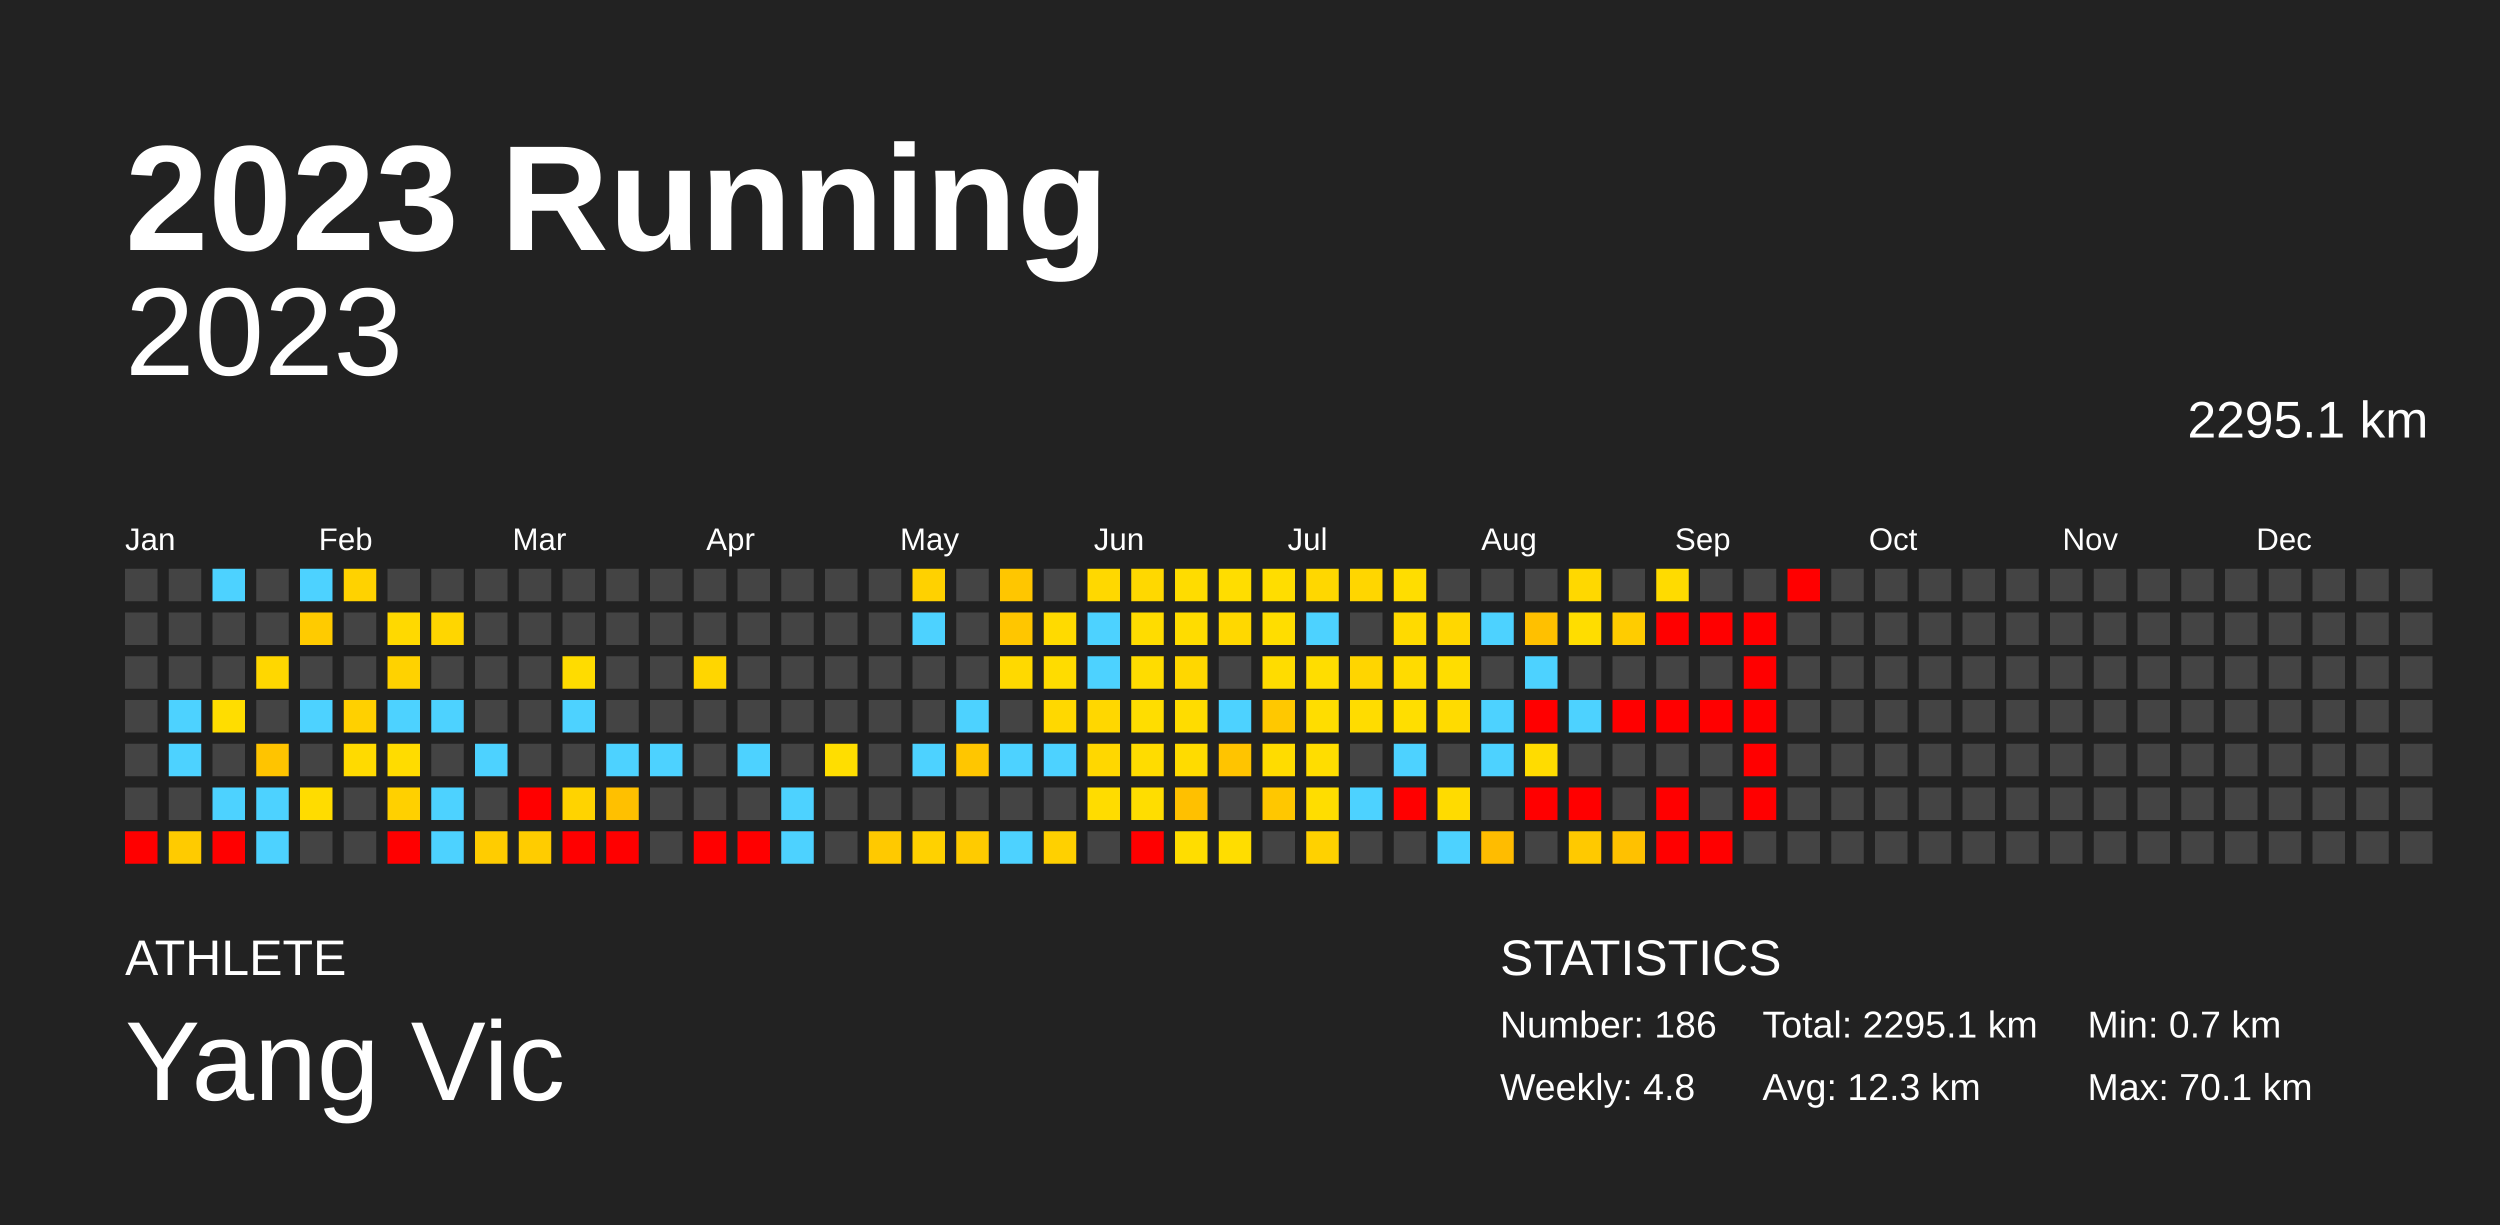
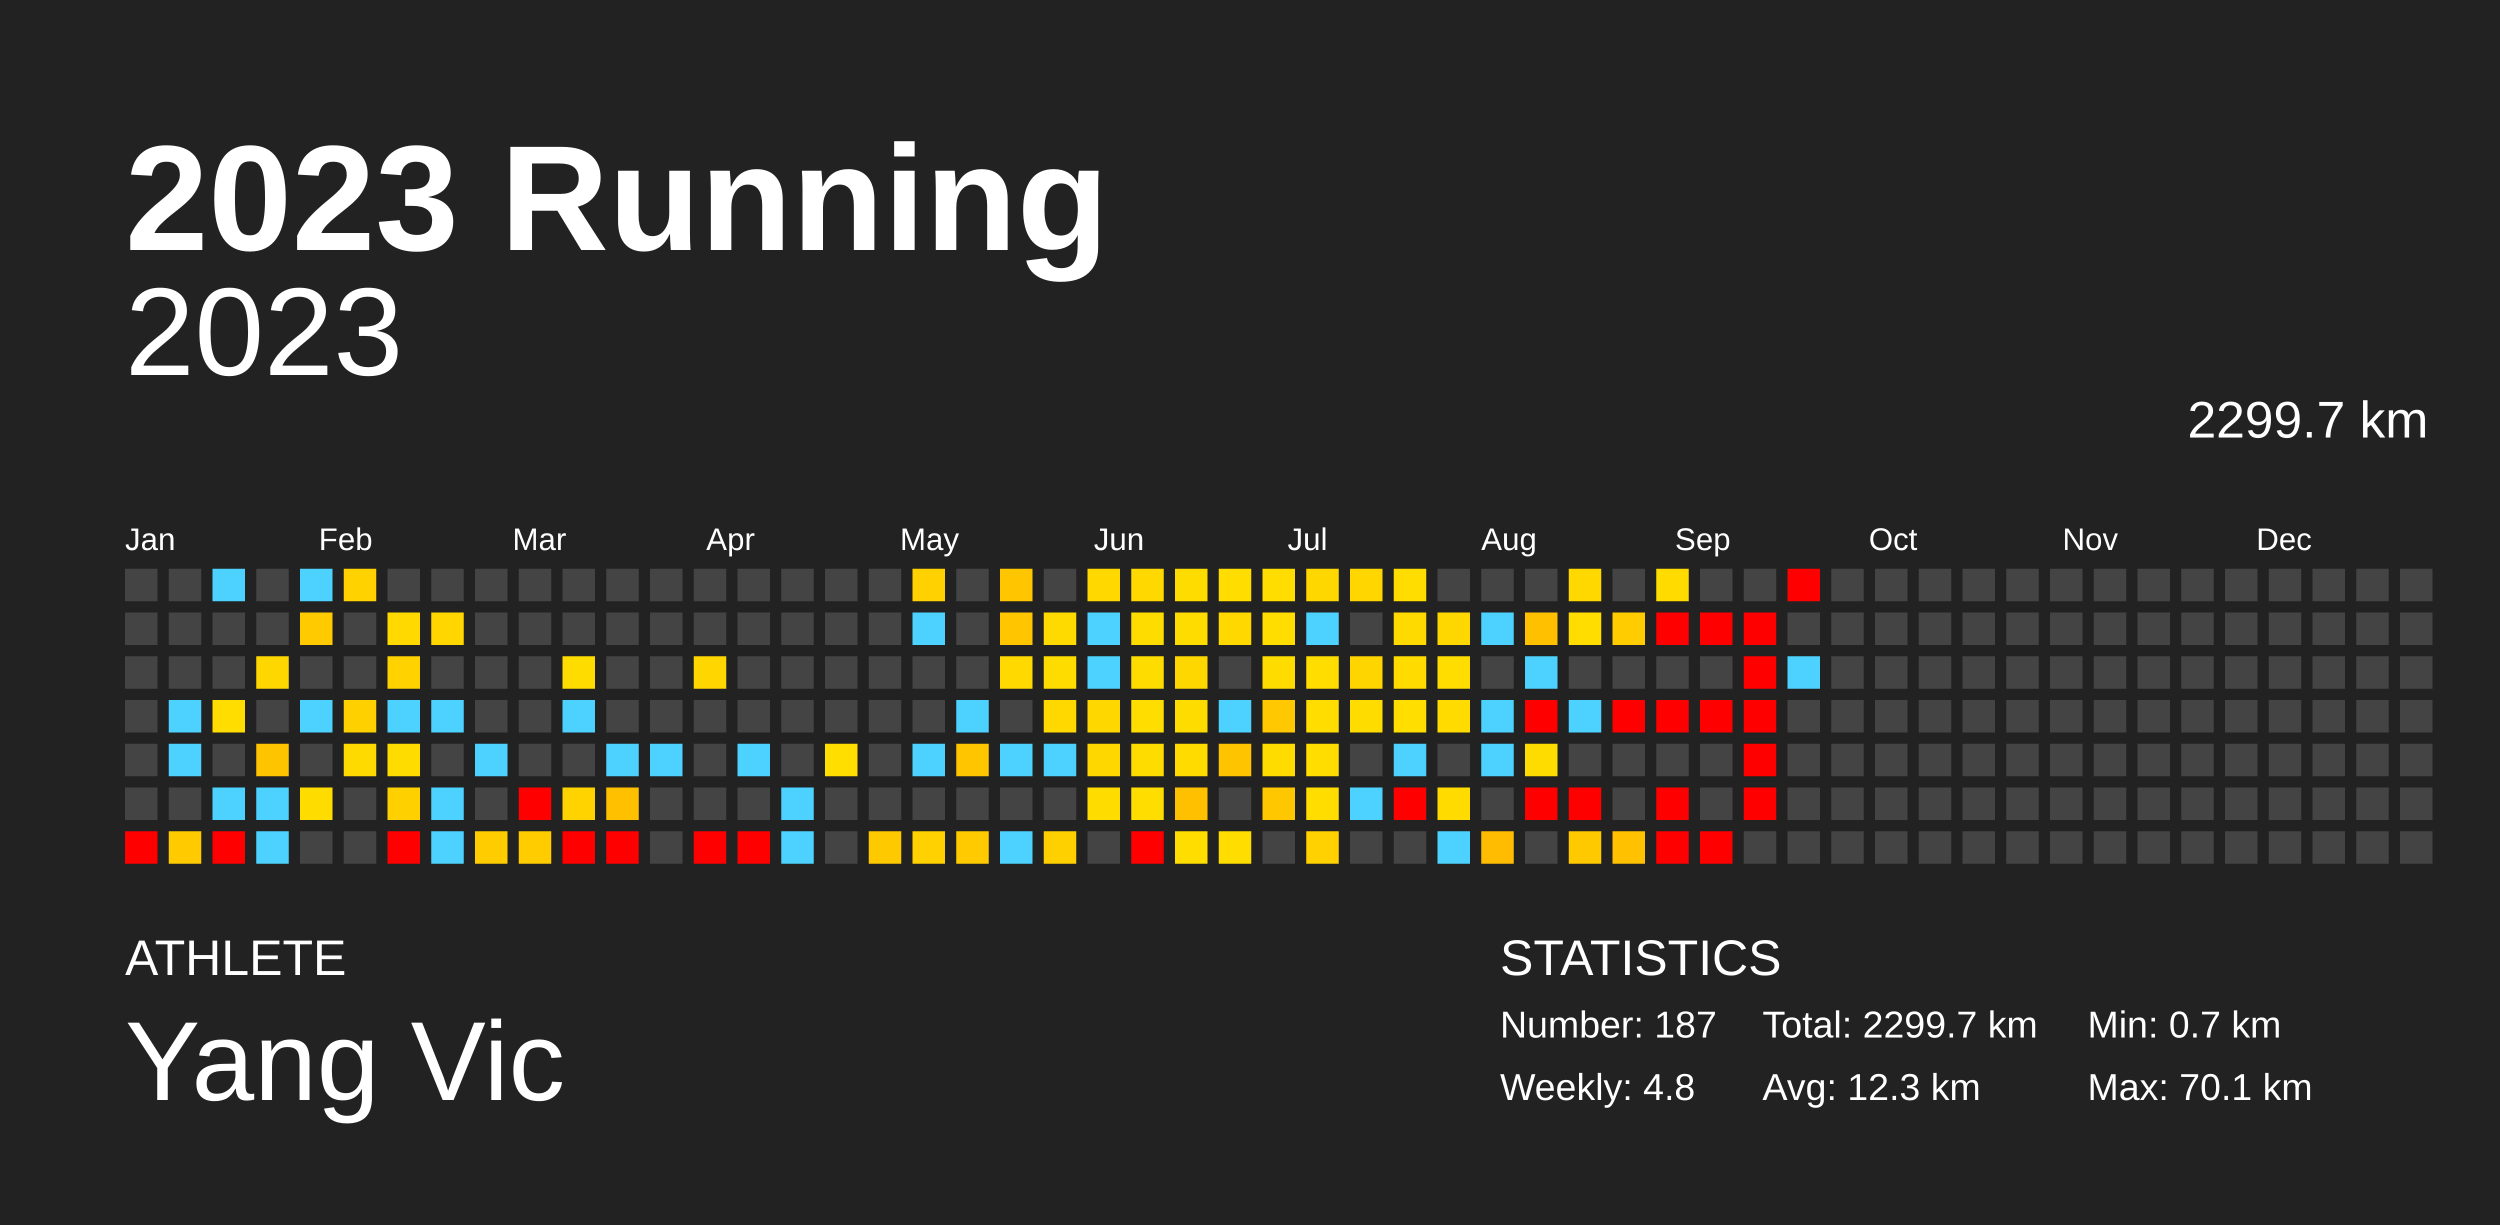
<svg xmlns="http://www.w3.org/2000/svg" baseProfile="full" height="98mm" version="1.1" viewBox="0,0,200,98" width="200mm">
  <defs />
  <rect fill="#222222" height="98" width="200" x="0" y="0" />
  <text fill="#FFFFFF" style="font-size:12px; font-family:Arial; font-weight:bold;" x="10" y="20">2023 Running</text>
  <text fill="#FFFFFF" style="font-size:4px; font-family:Arial" x="10" y="78">ATHLETE</text>
  <text fill="#FFFFFF" style="font-size:9px; font-family:Arial" x="10" y="88">Yang Vic</text>
  <text fill="#FFFFFF" style="font-size:4px; font-family:Arial" x="120" y="78">STATISTICS</text>
-   <text fill="#FFFFFF" style="font-size:3px; font-family:Arial" x="120" y="83">Number: 186</text>
+   <text fill="#FFFFFF" style="font-size:3px; font-family:Arial" x="120" y="83">Number: 187</text>
  <text fill="#FFFFFF" style="font-size:3px; font-family:Arial" x="120" y="88">Weekly: 4.8</text>
-   <text fill="#FFFFFF" style="font-size:3px; font-family:Arial" x="141" y="83">Total: 2295.1 km</text>
+   <text fill="#FFFFFF" style="font-size:3px; font-family:Arial" x="141" y="83">Total: 2299.7 km</text>
  <text fill="#FFFFFF" style="font-size:3px; font-family:Arial" x="141" y="88">Avg: 12.3 km</text>
  <text fill="#FFFFFF" style="font-size:3px; font-family:Arial" x="167" y="83">Min: 0.7 km</text>
  <text fill="#FFFFFF" style="font-size:3px; font-family:Arial" x="167" y="88">Max: 70.1 km</text>
  <text alignment-baseline="hanging" fill="#FFFFFF" style="font-size:10.0px; font-family:Arial;" x="10" y="30">2023</text>
-   <text alignment-baseline="hanging" fill="#FFFFFF" style="font-size:4.125px; font-family:Arial;" x="175" y="35">2295.1 km</text>
+   <text alignment-baseline="hanging" fill="#FFFFFF" style="font-size:4.125px; font-family:Arial;" x="175" y="35">2299.7 km</text>
  <text fill="#FFFFFF" style="font-size:2.5px; font-family:Arial" x="10.0" y="44">Jan</text>
  <text fill="#FFFFFF" style="font-size:2.5px; font-family:Arial" x="25.5" y="44">Feb</text>
  <text fill="#FFFFFF" style="font-size:2.5px; font-family:Arial" x="41.0" y="44">Mar</text>
  <text fill="#FFFFFF" style="font-size:2.5px; font-family:Arial" x="56.5" y="44">Apr</text>
  <text fill="#FFFFFF" style="font-size:2.5px; font-family:Arial" x="72.0" y="44">May</text>
  <text fill="#FFFFFF" style="font-size:2.5px; font-family:Arial" x="87.5" y="44">Jun</text>
  <text fill="#FFFFFF" style="font-size:2.5px; font-family:Arial" x="103.0" y="44">Jul</text>
  <text fill="#FFFFFF" style="font-size:2.5px; font-family:Arial" x="118.5" y="44">Aug</text>
  <text fill="#FFFFFF" style="font-size:2.5px; font-family:Arial" x="134.0" y="44">Sep</text>
  <text fill="#FFFFFF" style="font-size:2.5px; font-family:Arial" x="149.5" y="44">Oct</text>
  <text fill="#FFFFFF" style="font-size:2.5px; font-family:Arial" x="165.0" y="44">Nov</text>
  <text fill="#FFFFFF" style="font-size:2.5px; font-family:Arial" x="180.5" y="44">Dec</text>
  <rect fill="#444444" height="2.6" width="2.6" x="10.0" y="45.5" />
  <rect fill="#444444" height="2.6" width="2.6" x="10.0" y="49.0" />
  <rect fill="#444444" height="2.6" width="2.6" x="10.0" y="52.5" />
  <rect fill="#444444" height="2.6" width="2.6" x="10.0" y="56.0" />
  <rect fill="#444444" height="2.6" width="2.6" x="10.0" y="59.5" />
  <rect fill="#444444" height="2.6" width="2.6" x="10.0" y="63.0" />
  <rect fill="red" height="2.6" width="2.6" x="10.0" y="66.5" />
  <rect fill="#444444" height="2.6" width="2.6" x="13.5" y="45.5" />
  <rect fill="#444444" height="2.6" width="2.6" x="13.5" y="49.0" />
  <rect fill="#444444" height="2.6" width="2.6" x="13.5" y="52.5" />
  <rect fill="#4dd2ff" height="2.6" width="2.6" x="13.5" y="56.0" />
  <rect fill="#4dd2ff" height="2.6" width="2.6" x="13.5" y="59.5" />
  <rect fill="#444444" height="2.6" width="2.6" x="13.5" y="63.0" />
  <rect fill="#ffcb00" height="2.6" width="2.6" x="13.5" y="66.5" />
  <rect fill="#4dd2ff" height="2.6" width="2.6" x="17.0" y="45.5" />
  <rect fill="#444444" height="2.6" width="2.6" x="17.0" y="49.0" />
  <rect fill="#444444" height="2.6" width="2.6" x="17.0" y="52.5" />
  <rect fill="#ffdd00" height="2.6" width="2.6" x="17.0" y="56.0" />
  <rect fill="#444444" height="2.6" width="2.6" x="17.0" y="59.5" />
  <rect fill="#4dd2ff" height="2.6" width="2.6" x="17.0" y="63.0" />
  <rect fill="red" height="2.6" width="2.6" x="17.0" y="66.5" />
  <rect fill="#444444" height="2.6" width="2.6" x="20.5" y="45.5" />
  <rect fill="#444444" height="2.6" width="2.6" x="20.5" y="49.0" />
  <rect fill="#ffd700" height="2.6" width="2.6" x="20.5" y="52.5" />
  <rect fill="#444444" height="2.6" width="2.6" x="20.5" y="56.0" />
  <rect fill="#ffc400" height="2.6" width="2.6" x="20.5" y="59.5" />
  <rect fill="#4dd2ff" height="2.6" width="2.6" x="20.5" y="63.0" />
  <rect fill="#4dd2ff" height="2.6" width="2.6" x="20.5" y="66.5" />
  <rect fill="#4dd2ff" height="2.6" width="2.6" x="24.0" y="45.5" />
  <rect fill="#ffcb00" height="2.6" width="2.6" x="24.0" y="49.0" />
  <rect fill="#444444" height="2.6" width="2.6" x="24.0" y="52.5" />
  <rect fill="#4dd2ff" height="2.6" width="2.6" x="24.0" y="56.0" />
  <rect fill="#444444" height="2.6" width="2.6" x="24.0" y="59.5" />
  <rect fill="#ffdc00" height="2.6" width="2.6" x="24.0" y="63.0" />
  <rect fill="#444444" height="2.6" width="2.6" x="24.0" y="66.5" />
  <rect fill="#ffd200" height="2.6" width="2.6" x="27.5" y="45.5" />
  <rect fill="#444444" height="2.6" width="2.6" x="27.5" y="49.0" />
  <rect fill="#444444" height="2.6" width="2.6" x="27.5" y="52.5" />
  <rect fill="#ffd000" height="2.6" width="2.6" x="27.5" y="56.0" />
  <rect fill="#ffda00" height="2.6" width="2.6" x="27.5" y="59.5" />
  <rect fill="#444444" height="2.6" width="2.6" x="27.5" y="63.0" />
  <rect fill="#444444" height="2.6" width="2.6" x="27.5" y="66.5" />
  <rect fill="#444444" height="2.6" width="2.6" x="31.0" y="45.5" />
  <rect fill="#ffd900" height="2.6" width="2.6" x="31.0" y="49.0" />
  <rect fill="#ffd200" height="2.6" width="2.6" x="31.0" y="52.5" />
  <rect fill="#4dd2ff" height="2.6" width="2.6" x="31.0" y="56.0" />
  <rect fill="#ffdc00" height="2.6" width="2.6" x="31.0" y="59.5" />
  <rect fill="#ffd000" height="2.6" width="2.6" x="31.0" y="63.0" />
  <rect fill="red" height="2.6" width="2.6" x="31.0" y="66.5" />
  <rect fill="#444444" height="2.6" width="2.6" x="34.5" y="45.5" />
  <rect fill="#ffd600" height="2.6" width="2.6" x="34.5" y="49.0" />
  <rect fill="#444444" height="2.6" width="2.6" x="34.5" y="52.5" />
  <rect fill="#4dd2ff" height="2.6" width="2.6" x="34.5" y="56.0" />
  <rect fill="#444444" height="2.6" width="2.6" x="34.5" y="59.5" />
  <rect fill="#4dd2ff" height="2.6" width="2.6" x="34.5" y="63.0" />
  <rect fill="#4dd2ff" height="2.6" width="2.6" x="34.5" y="66.5" />
  <rect fill="#444444" height="2.6" width="2.6" x="38.0" y="45.5" />
  <rect fill="#444444" height="2.6" width="2.6" x="38.0" y="49.0" />
  <rect fill="#444444" height="2.6" width="2.6" x="38.0" y="52.5" />
  <rect fill="#444444" height="2.6" width="2.6" x="38.0" y="56.0" />
  <rect fill="#4dd2ff" height="2.6" width="2.6" x="38.0" y="59.5" />
  <rect fill="#444444" height="2.6" width="2.6" x="38.0" y="63.0" />
  <rect fill="#ffcc00" height="2.6" width="2.6" x="38.0" y="66.5" />
  <rect fill="#444444" height="2.6" width="2.6" x="41.5" y="45.5" />
  <rect fill="#444444" height="2.6" width="2.6" x="41.5" y="49.0" />
  <rect fill="#444444" height="2.6" width="2.6" x="41.5" y="52.5" />
  <rect fill="#444444" height="2.6" width="2.6" x="41.5" y="56.0" />
  <rect fill="#444444" height="2.6" width="2.6" x="41.5" y="59.5" />
  <rect fill="red" height="2.6" width="2.6" x="41.5" y="63.0" />
  <rect fill="#ffcc00" height="2.6" width="2.6" x="41.5" y="66.5" />
  <rect fill="#444444" height="2.6" width="2.6" x="45.0" y="45.5" />
  <rect fill="#444444" height="2.6" width="2.6" x="45.0" y="49.0" />
  <rect fill="#ffdc00" height="2.6" width="2.6" x="45.0" y="52.5" />
  <rect fill="#4dd2ff" height="2.6" width="2.6" x="45.0" y="56.0" />
  <rect fill="#444444" height="2.6" width="2.6" x="45.0" y="59.5" />
  <rect fill="#ffd300" height="2.6" width="2.6" x="45.0" y="63.0" />
  <rect fill="red" height="2.6" width="2.6" x="45.0" y="66.5" />
  <rect fill="#444444" height="2.6" width="2.6" x="48.5" y="45.5" />
  <rect fill="#444444" height="2.6" width="2.6" x="48.5" y="49.0" />
  <rect fill="#444444" height="2.6" width="2.6" x="48.5" y="52.5" />
  <rect fill="#444444" height="2.6" width="2.6" x="48.5" y="56.0" />
  <rect fill="#4dd2ff" height="2.6" width="2.6" x="48.5" y="59.5" />
  <rect fill="#ffc000" height="2.6" width="2.6" x="48.5" y="63.0" />
  <rect fill="red" height="2.6" width="2.6" x="48.5" y="66.5" />
  <rect fill="#444444" height="2.6" width="2.6" x="52.0" y="45.5" />
  <rect fill="#444444" height="2.6" width="2.6" x="52.0" y="49.0" />
  <rect fill="#444444" height="2.6" width="2.6" x="52.0" y="52.5" />
  <rect fill="#444444" height="2.6" width="2.6" x="52.0" y="56.0" />
  <rect fill="#4dd2ff" height="2.6" width="2.6" x="52.0" y="59.5" />
  <rect fill="#444444" height="2.6" width="2.6" x="52.0" y="63.0" />
  <rect fill="#444444" height="2.6" width="2.6" x="52.0" y="66.5" />
  <rect fill="#444444" height="2.6" width="2.6" x="55.5" y="45.5" />
  <rect fill="#444444" height="2.6" width="2.6" x="55.5" y="49.0" />
  <rect fill="#ffd600" height="2.6" width="2.6" x="55.5" y="52.5" />
  <rect fill="#444444" height="2.6" width="2.6" x="55.5" y="56.0" />
  <rect fill="#444444" height="2.6" width="2.6" x="55.5" y="59.5" />
  <rect fill="#444444" height="2.6" width="2.6" x="55.5" y="63.0" />
  <rect fill="red" height="2.6" width="2.6" x="55.5" y="66.5" />
  <rect fill="#444444" height="2.6" width="2.6" x="59.0" y="45.5" />
  <rect fill="#444444" height="2.6" width="2.6" x="59.0" y="49.0" />
  <rect fill="#444444" height="2.6" width="2.6" x="59.0" y="52.5" />
  <rect fill="#444444" height="2.6" width="2.6" x="59.0" y="56.0" />
  <rect fill="#4dd2ff" height="2.6" width="2.6" x="59.0" y="59.5" />
  <rect fill="#444444" height="2.6" width="2.6" x="59.0" y="63.0" />
  <rect fill="red" height="2.6" width="2.6" x="59.0" y="66.5" />
  <rect fill="#444444" height="2.6" width="2.6" x="62.5" y="45.5" />
  <rect fill="#444444" height="2.6" width="2.6" x="62.5" y="49.0" />
  <rect fill="#444444" height="2.6" width="2.6" x="62.5" y="52.5" />
  <rect fill="#444444" height="2.6" width="2.6" x="62.5" y="56.0" />
  <rect fill="#444444" height="2.6" width="2.6" x="62.5" y="59.5" />
  <rect fill="#4dd2ff" height="2.6" width="2.6" x="62.5" y="63.0" />
  <rect fill="#4dd2ff" height="2.6" width="2.6" x="62.5" y="66.5" />
  <rect fill="#444444" height="2.6" width="2.6" x="66.0" y="45.5" />
  <rect fill="#444444" height="2.6" width="2.6" x="66.0" y="49.0" />
  <rect fill="#444444" height="2.6" width="2.6" x="66.0" y="52.5" />
  <rect fill="#444444" height="2.6" width="2.6" x="66.0" y="56.0" />
  <rect fill="#ffde00" height="2.6" width="2.6" x="66.0" y="59.5" />
  <rect fill="#444444" height="2.6" width="2.6" x="66.0" y="63.0" />
  <rect fill="#444444" height="2.6" width="2.6" x="66.0" y="66.5" />
  <rect fill="#444444" height="2.6" width="2.6" x="69.5" y="45.5" />
  <rect fill="#444444" height="2.6" width="2.6" x="69.5" y="49.0" />
  <rect fill="#444444" height="2.6" width="2.6" x="69.5" y="52.5" />
  <rect fill="#444444" height="2.6" width="2.6" x="69.5" y="56.0" />
  <rect fill="#444444" height="2.6" width="2.6" x="69.5" y="59.5" />
  <rect fill="#444444" height="2.6" width="2.6" x="69.5" y="63.0" />
  <rect fill="#ffc900" height="2.6" width="2.6" x="69.5" y="66.5" />
  <rect fill="#ffd100" height="2.6" width="2.6" x="73.0" y="45.5" />
  <rect fill="#4dd2ff" height="2.6" width="2.6" x="73.0" y="49.0" />
  <rect fill="#444444" height="2.6" width="2.6" x="73.0" y="52.5" />
  <rect fill="#444444" height="2.6" width="2.6" x="73.0" y="56.0" />
  <rect fill="#4dd2ff" height="2.6" width="2.6" x="73.0" y="59.5" />
  <rect fill="#444444" height="2.6" width="2.6" x="73.0" y="63.0" />
  <rect fill="#ffd100" height="2.6" width="2.6" x="73.0" y="66.5" />
  <rect fill="#444444" height="2.6" width="2.6" x="76.5" y="45.5" />
  <rect fill="#444444" height="2.6" width="2.6" x="76.5" y="49.0" />
  <rect fill="#444444" height="2.6" width="2.6" x="76.5" y="52.5" />
  <rect fill="#4dd2ff" height="2.6" width="2.6" x="76.5" y="56.0" />
  <rect fill="#ffc600" height="2.6" width="2.6" x="76.5" y="59.5" />
  <rect fill="#444444" height="2.6" width="2.6" x="76.5" y="63.0" />
  <rect fill="#ffcb00" height="2.6" width="2.6" x="76.5" y="66.5" />
  <rect fill="#ffc600" height="2.6" width="2.6" x="80.0" y="45.5" />
  <rect fill="#ffc600" height="2.6" width="2.6" x="80.0" y="49.0" />
  <rect fill="#ffd900" height="2.6" width="2.6" x="80.0" y="52.5" />
  <rect fill="#444444" height="2.6" width="2.6" x="80.0" y="56.0" />
  <rect fill="#4dd2ff" height="2.6" width="2.6" x="80.0" y="59.5" />
  <rect fill="#444444" height="2.6" width="2.6" x="80.0" y="63.0" />
  <rect fill="#4dd2ff" height="2.6" width="2.6" x="80.0" y="66.5" />
  <rect fill="#444444" height="2.6" width="2.6" x="83.5" y="45.5" />
  <rect fill="#ffda00" height="2.6" width="2.6" x="83.5" y="49.0" />
  <rect fill="#ffdc00" height="2.6" width="2.6" x="83.5" y="52.5" />
  <rect fill="#ffd800" height="2.6" width="2.6" x="83.5" y="56.0" />
  <rect fill="#4dd2ff" height="2.6" width="2.6" x="83.5" y="59.5" />
  <rect fill="#444444" height="2.6" width="2.6" x="83.5" y="63.0" />
  <rect fill="#ffd000" height="2.6" width="2.6" x="83.5" y="66.5" />
  <rect fill="#ffd800" height="2.6" width="2.6" x="87.0" y="45.5" />
  <rect fill="#4dd2ff" height="2.6" width="2.6" x="87.0" y="49.0" />
  <rect fill="#4dd2ff" height="2.6" width="2.6" x="87.0" y="52.5" />
  <rect fill="#ffd700" height="2.6" width="2.6" x="87.0" y="56.0" />
  <rect fill="#ffd700" height="2.6" width="2.6" x="87.0" y="59.5" />
  <rect fill="#ffdc00" height="2.6" width="2.6" x="87.0" y="63.0" />
  <rect fill="#444444" height="2.6" width="2.6" x="87.0" y="66.5" />
  <rect fill="#ffd800" height="2.6" width="2.6" x="90.5" y="45.5" />
  <rect fill="#ffdc00" height="2.6" width="2.6" x="90.5" y="49.0" />
  <rect fill="#ffdc00" height="2.6" width="2.6" x="90.5" y="52.5" />
  <rect fill="#ffdd00" height="2.6" width="2.6" x="90.5" y="56.0" />
  <rect fill="#ffdc00" height="2.6" width="2.6" x="90.5" y="59.5" />
  <rect fill="#ffdd00" height="2.6" width="2.6" x="90.5" y="63.0" />
  <rect fill="red" height="2.6" width="2.6" x="90.5" y="66.5" />
  <rect fill="#ffdc00" height="2.6" width="2.6" x="94.0" y="45.5" />
  <rect fill="#ffdc00" height="2.6" width="2.6" x="94.0" y="49.0" />
  <rect fill="#ffd700" height="2.6" width="2.6" x="94.0" y="52.5" />
  <rect fill="#ffdc00" height="2.6" width="2.6" x="94.0" y="56.0" />
  <rect fill="#ffdb00" height="2.6" width="2.6" x="94.0" y="59.5" />
  <rect fill="#ffc000" height="2.6" width="2.6" x="94.0" y="63.0" />
  <rect fill="#ffdd00" height="2.6" width="2.6" x="94.0" y="66.5" />
  <rect fill="#ffdd00" height="2.6" width="2.6" x="97.5" y="45.5" />
  <rect fill="#ffd800" height="2.6" width="2.6" x="97.5" y="49.0" />
  <rect fill="#444444" height="2.6" width="2.6" x="97.5" y="52.5" />
  <rect fill="#4dd2ff" height="2.6" width="2.6" x="97.5" y="56.0" />
  <rect fill="#ffc400" height="2.6" width="2.6" x="97.5" y="59.5" />
  <rect fill="#444444" height="2.6" width="2.6" x="97.5" y="63.0" />
  <rect fill="#ffdd00" height="2.6" width="2.6" x="97.5" y="66.5" />
  <rect fill="#ffdd00" height="2.6" width="2.6" x="101.0" y="45.5" />
  <rect fill="#ffdd00" height="2.6" width="2.6" x="101.0" y="49.0" />
  <rect fill="#ffdc00" height="2.6" width="2.6" x="101.0" y="52.5" />
  <rect fill="#ffc800" height="2.6" width="2.6" x="101.0" y="56.0" />
  <rect fill="#ffdc00" height="2.6" width="2.6" x="101.0" y="59.5" />
  <rect fill="#ffc700" height="2.6" width="2.6" x="101.0" y="63.0" />
  <rect fill="#444444" height="2.6" width="2.6" x="101.0" y="66.5" />
  <rect fill="#ffd700" height="2.6" width="2.6" x="104.5" y="45.5" />
  <rect fill="#4dd2ff" height="2.6" width="2.6" x="104.5" y="49.0" />
  <rect fill="#ffdd00" height="2.6" width="2.6" x="104.5" y="52.5" />
  <rect fill="#ffdd00" height="2.6" width="2.6" x="104.5" y="56.0" />
  <rect fill="#ffdd00" height="2.6" width="2.6" x="104.5" y="59.5" />
  <rect fill="#ffdd00" height="2.6" width="2.6" x="104.5" y="63.0" />
  <rect fill="#ffd100" height="2.6" width="2.6" x="104.5" y="66.5" />
  <rect fill="#ffd600" height="2.6" width="2.6" x="108.0" y="45.5" />
  <rect fill="#444444" height="2.6" width="2.6" x="108.0" y="49.0" />
  <rect fill="#ffd500" height="2.6" width="2.6" x="108.0" y="52.5" />
  <rect fill="#ffdc00" height="2.6" width="2.6" x="108.0" y="56.0" />
  <rect fill="#444444" height="2.6" width="2.6" x="108.0" y="59.5" />
  <rect fill="#4dd2ff" height="2.6" width="2.6" x="108.0" y="63.0" />
  <rect fill="#444444" height="2.6" width="2.6" x="108.0" y="66.5" />
  <rect fill="#ffdd00" height="2.6" width="2.6" x="111.5" y="45.5" />
  <rect fill="#ffda00" height="2.6" width="2.6" x="111.5" y="49.0" />
  <rect fill="#ffdb00" height="2.6" width="2.6" x="111.5" y="52.5" />
  <rect fill="#ffde00" height="2.6" width="2.6" x="111.5" y="56.0" />
  <rect fill="#4dd2ff" height="2.6" width="2.6" x="111.5" y="59.5" />
  <rect fill="red" height="2.6" width="2.6" x="111.5" y="63.0" />
  <rect fill="#444444" height="2.6" width="2.6" x="111.5" y="66.5" />
  <rect fill="#444444" height="2.6" width="2.6" x="115.0" y="45.5" />
  <rect fill="#ffd700" height="2.6" width="2.6" x="115.0" y="49.0" />
  <rect fill="#ffdd00" height="2.6" width="2.6" x="115.0" y="52.5" />
  <rect fill="#ffdb00" height="2.6" width="2.6" x="115.0" y="56.0" />
  <rect fill="#444444" height="2.6" width="2.6" x="115.0" y="59.5" />
  <rect fill="#ffdb00" height="2.6" width="2.6" x="115.0" y="63.0" />
  <rect fill="#4dd2ff" height="2.6" width="2.6" x="115.0" y="66.5" />
  <rect fill="#444444" height="2.6" width="2.6" x="118.5" y="45.5" />
  <rect fill="#4dd2ff" height="2.6" width="2.6" x="118.5" y="49.0" />
  <rect fill="#444444" height="2.6" width="2.6" x="118.5" y="52.5" />
  <rect fill="#4dd2ff" height="2.6" width="2.6" x="118.5" y="56.0" />
  <rect fill="#4dd2ff" height="2.6" width="2.6" x="118.5" y="59.5" />
  <rect fill="#444444" height="2.6" width="2.6" x="118.5" y="63.0" />
  <rect fill="#ffbc00" height="2.6" width="2.6" x="118.5" y="66.5" />
  <rect fill="#444444" height="2.6" width="2.6" x="122.0" y="45.5" />
  <rect fill="#ffc000" height="2.6" width="2.6" x="122.0" y="49.0" />
  <rect fill="#4dd2ff" height="2.6" width="2.6" x="122.0" y="52.5" />
  <rect fill="red" height="2.6" width="2.6" x="122.0" y="56.0" />
  <rect fill="#ffdc00" height="2.6" width="2.6" x="122.0" y="59.5" />
  <rect fill="red" height="2.6" width="2.6" x="122.0" y="63.0" />
  <rect fill="#444444" height="2.6" width="2.6" x="122.0" y="66.5" />
  <rect fill="#ffd800" height="2.6" width="2.6" x="125.5" y="45.5" />
  <rect fill="#ffdd00" height="2.6" width="2.6" x="125.5" y="49.0" />
  <rect fill="#444444" height="2.6" width="2.6" x="125.5" y="52.5" />
  <rect fill="#4dd2ff" height="2.6" width="2.6" x="125.5" y="56.0" />
  <rect fill="#444444" height="2.6" width="2.6" x="125.5" y="59.5" />
  <rect fill="red" height="2.6" width="2.6" x="125.5" y="63.0" />
  <rect fill="#ffc900" height="2.6" width="2.6" x="125.5" y="66.5" />
  <rect fill="#444444" height="2.6" width="2.6" x="129.0" y="45.5" />
  <rect fill="#ffcc00" height="2.6" width="2.6" x="129.0" y="49.0" />
  <rect fill="#444444" height="2.6" width="2.6" x="129.0" y="52.5" />
  <rect fill="red" height="2.6" width="2.6" x="129.0" y="56.0" />
  <rect fill="#444444" height="2.6" width="2.6" x="129.0" y="59.5" />
  <rect fill="#444444" height="2.6" width="2.6" x="129.0" y="63.0" />
  <rect fill="#ffc100" height="2.6" width="2.6" x="129.0" y="66.5" />
  <rect fill="#ffdb00" height="2.6" width="2.6" x="132.5" y="45.5" />
  <rect fill="red" height="2.6" width="2.6" x="132.5" y="49.0" />
  <rect fill="#444444" height="2.6" width="2.6" x="132.5" y="52.5" />
  <rect fill="red" height="2.6" width="2.6" x="132.5" y="56.0" />
  <rect fill="#444444" height="2.6" width="2.6" x="132.5" y="59.5" />
  <rect fill="red" height="2.6" width="2.6" x="132.5" y="63.0" />
  <rect fill="red" height="2.6" width="2.6" x="132.5" y="66.5" />
  <rect fill="#444444" height="2.6" width="2.6" x="136.0" y="45.5" />
  <rect fill="red" height="2.6" width="2.6" x="136.0" y="49.0" />
  <rect fill="#444444" height="2.6" width="2.6" x="136.0" y="52.5" />
  <rect fill="red" height="2.6" width="2.6" x="136.0" y="56.0" />
  <rect fill="#444444" height="2.6" width="2.6" x="136.0" y="59.5" />
  <rect fill="#444444" height="2.6" width="2.6" x="136.0" y="63.0" />
  <rect fill="red" height="2.6" width="2.6" x="136.0" y="66.5" />
  <rect fill="#444444" height="2.6" width="2.6" x="139.5" y="45.5" />
  <rect fill="red" height="2.6" width="2.6" x="139.5" y="49.0" />
  <rect fill="red" height="2.6" width="2.6" x="139.5" y="52.5" />
  <rect fill="red" height="2.6" width="2.6" x="139.5" y="56.0" />
  <rect fill="red" height="2.6" width="2.6" x="139.5" y="59.5" />
  <rect fill="red" height="2.6" width="2.6" x="139.5" y="63.0" />
  <rect fill="#444444" height="2.6" width="2.6" x="139.5" y="66.5" />
  <rect fill="red" height="2.6" width="2.6" x="143.0" y="45.5" />
  <rect fill="#444444" height="2.6" width="2.6" x="143.0" y="49.0" />
-   <rect fill="#444444" height="2.6" width="2.6" x="143.0" y="52.5" />
+   <rect fill="#4dd2ff" height="2.6" width="2.6" x="143.0" y="52.5" />
  <rect fill="#444444" height="2.6" width="2.6" x="143.0" y="56.0" />
  <rect fill="#444444" height="2.6" width="2.6" x="143.0" y="59.5" />
  <rect fill="#444444" height="2.6" width="2.6" x="143.0" y="63.0" />
  <rect fill="#444444" height="2.6" width="2.6" x="143.0" y="66.5" />
  <rect fill="#444444" height="2.6" width="2.6" x="146.5" y="45.5" />
  <rect fill="#444444" height="2.6" width="2.6" x="146.5" y="49.0" />
  <rect fill="#444444" height="2.6" width="2.6" x="146.5" y="52.5" />
  <rect fill="#444444" height="2.6" width="2.6" x="146.5" y="56.0" />
  <rect fill="#444444" height="2.6" width="2.6" x="146.5" y="59.5" />
  <rect fill="#444444" height="2.6" width="2.6" x="146.5" y="63.0" />
  <rect fill="#444444" height="2.6" width="2.6" x="146.5" y="66.5" />
  <rect fill="#444444" height="2.6" width="2.6" x="150.0" y="45.5" />
  <rect fill="#444444" height="2.6" width="2.6" x="150.0" y="49.0" />
  <rect fill="#444444" height="2.6" width="2.6" x="150.0" y="52.5" />
  <rect fill="#444444" height="2.6" width="2.6" x="150.0" y="56.0" />
  <rect fill="#444444" height="2.6" width="2.6" x="150.0" y="59.5" />
  <rect fill="#444444" height="2.6" width="2.6" x="150.0" y="63.0" />
  <rect fill="#444444" height="2.6" width="2.6" x="150.0" y="66.5" />
  <rect fill="#444444" height="2.6" width="2.6" x="153.5" y="45.5" />
  <rect fill="#444444" height="2.6" width="2.6" x="153.5" y="49.0" />
  <rect fill="#444444" height="2.6" width="2.6" x="153.5" y="52.5" />
  <rect fill="#444444" height="2.6" width="2.6" x="153.5" y="56.0" />
  <rect fill="#444444" height="2.6" width="2.6" x="153.5" y="59.5" />
  <rect fill="#444444" height="2.6" width="2.6" x="153.5" y="63.0" />
  <rect fill="#444444" height="2.6" width="2.6" x="153.5" y="66.5" />
  <rect fill="#444444" height="2.6" width="2.6" x="157.0" y="45.5" />
  <rect fill="#444444" height="2.6" width="2.6" x="157.0" y="49.0" />
  <rect fill="#444444" height="2.6" width="2.6" x="157.0" y="52.5" />
  <rect fill="#444444" height="2.6" width="2.6" x="157.0" y="56.0" />
  <rect fill="#444444" height="2.6" width="2.6" x="157.0" y="59.5" />
  <rect fill="#444444" height="2.6" width="2.6" x="157.0" y="63.0" />
  <rect fill="#444444" height="2.6" width="2.6" x="157.0" y="66.5" />
  <rect fill="#444444" height="2.6" width="2.6" x="160.5" y="45.5" />
  <rect fill="#444444" height="2.6" width="2.6" x="160.5" y="49.0" />
  <rect fill="#444444" height="2.6" width="2.6" x="160.5" y="52.5" />
  <rect fill="#444444" height="2.6" width="2.6" x="160.5" y="56.0" />
  <rect fill="#444444" height="2.6" width="2.6" x="160.5" y="59.5" />
  <rect fill="#444444" height="2.6" width="2.6" x="160.5" y="63.0" />
  <rect fill="#444444" height="2.6" width="2.6" x="160.5" y="66.5" />
  <rect fill="#444444" height="2.6" width="2.6" x="164.0" y="45.5" />
  <rect fill="#444444" height="2.6" width="2.6" x="164.0" y="49.0" />
  <rect fill="#444444" height="2.6" width="2.6" x="164.0" y="52.5" />
  <rect fill="#444444" height="2.6" width="2.6" x="164.0" y="56.0" />
  <rect fill="#444444" height="2.6" width="2.6" x="164.0" y="59.5" />
  <rect fill="#444444" height="2.6" width="2.6" x="164.0" y="63.0" />
  <rect fill="#444444" height="2.6" width="2.6" x="164.0" y="66.5" />
  <rect fill="#444444" height="2.6" width="2.6" x="167.5" y="45.5" />
  <rect fill="#444444" height="2.6" width="2.6" x="167.5" y="49.0" />
  <rect fill="#444444" height="2.6" width="2.6" x="167.5" y="52.5" />
  <rect fill="#444444" height="2.6" width="2.6" x="167.5" y="56.0" />
  <rect fill="#444444" height="2.6" width="2.6" x="167.5" y="59.5" />
  <rect fill="#444444" height="2.6" width="2.6" x="167.5" y="63.0" />
  <rect fill="#444444" height="2.6" width="2.6" x="167.5" y="66.5" />
  <rect fill="#444444" height="2.6" width="2.6" x="171.0" y="45.5" />
  <rect fill="#444444" height="2.6" width="2.6" x="171.0" y="49.0" />
  <rect fill="#444444" height="2.6" width="2.6" x="171.0" y="52.5" />
  <rect fill="#444444" height="2.6" width="2.6" x="171.0" y="56.0" />
  <rect fill="#444444" height="2.6" width="2.6" x="171.0" y="59.5" />
  <rect fill="#444444" height="2.6" width="2.6" x="171.0" y="63.0" />
  <rect fill="#444444" height="2.6" width="2.6" x="171.0" y="66.5" />
  <rect fill="#444444" height="2.6" width="2.6" x="174.5" y="45.5" />
  <rect fill="#444444" height="2.6" width="2.6" x="174.5" y="49.0" />
  <rect fill="#444444" height="2.6" width="2.6" x="174.5" y="52.5" />
  <rect fill="#444444" height="2.6" width="2.6" x="174.5" y="56.0" />
  <rect fill="#444444" height="2.6" width="2.6" x="174.5" y="59.5" />
  <rect fill="#444444" height="2.6" width="2.6" x="174.5" y="63.0" />
  <rect fill="#444444" height="2.6" width="2.6" x="174.5" y="66.5" />
  <rect fill="#444444" height="2.6" width="2.6" x="178.0" y="45.5" />
  <rect fill="#444444" height="2.6" width="2.6" x="178.0" y="49.0" />
  <rect fill="#444444" height="2.6" width="2.6" x="178.0" y="52.5" />
  <rect fill="#444444" height="2.6" width="2.6" x="178.0" y="56.0" />
  <rect fill="#444444" height="2.6" width="2.6" x="178.0" y="59.5" />
  <rect fill="#444444" height="2.6" width="2.6" x="178.0" y="63.0" />
  <rect fill="#444444" height="2.6" width="2.6" x="178.0" y="66.5" />
  <rect fill="#444444" height="2.6" width="2.6" x="181.5" y="45.5" />
  <rect fill="#444444" height="2.6" width="2.6" x="181.5" y="49.0" />
  <rect fill="#444444" height="2.6" width="2.6" x="181.5" y="52.5" />
  <rect fill="#444444" height="2.6" width="2.6" x="181.5" y="56.0" />
  <rect fill="#444444" height="2.6" width="2.6" x="181.5" y="59.5" />
  <rect fill="#444444" height="2.6" width="2.6" x="181.5" y="63.0" />
  <rect fill="#444444" height="2.6" width="2.6" x="181.5" y="66.5" />
  <rect fill="#444444" height="2.6" width="2.6" x="185.0" y="45.5" />
  <rect fill="#444444" height="2.6" width="2.6" x="185.0" y="49.0" />
  <rect fill="#444444" height="2.6" width="2.6" x="185.0" y="52.5" />
  <rect fill="#444444" height="2.6" width="2.6" x="185.0" y="56.0" />
  <rect fill="#444444" height="2.6" width="2.6" x="185.0" y="59.5" />
  <rect fill="#444444" height="2.6" width="2.6" x="185.0" y="63.0" />
  <rect fill="#444444" height="2.6" width="2.6" x="185.0" y="66.5" />
  <rect fill="#444444" height="2.6" width="2.6" x="188.5" y="45.5" />
  <rect fill="#444444" height="2.6" width="2.6" x="188.5" y="49.0" />
  <rect fill="#444444" height="2.6" width="2.6" x="188.5" y="52.5" />
  <rect fill="#444444" height="2.6" width="2.6" x="188.5" y="56.0" />
  <rect fill="#444444" height="2.6" width="2.6" x="188.5" y="59.5" />
  <rect fill="#444444" height="2.6" width="2.6" x="188.5" y="63.0" />
  <rect fill="#444444" height="2.6" width="2.6" x="188.5" y="66.5" />
  <rect fill="#444444" height="2.6" width="2.6" x="192.0" y="45.5" />
  <rect fill="#444444" height="2.6" width="2.6" x="192.0" y="49.0" />
  <rect fill="#444444" height="2.6" width="2.6" x="192.0" y="52.5" />
  <rect fill="#444444" height="2.6" width="2.6" x="192.0" y="56.0" />
  <rect fill="#444444" height="2.6" width="2.6" x="192.0" y="59.5" />
  <rect fill="#444444" height="2.6" width="2.6" x="192.0" y="63.0" />
  <rect fill="#444444" height="2.6" width="2.6" x="192.0" y="66.5" />
</svg>
